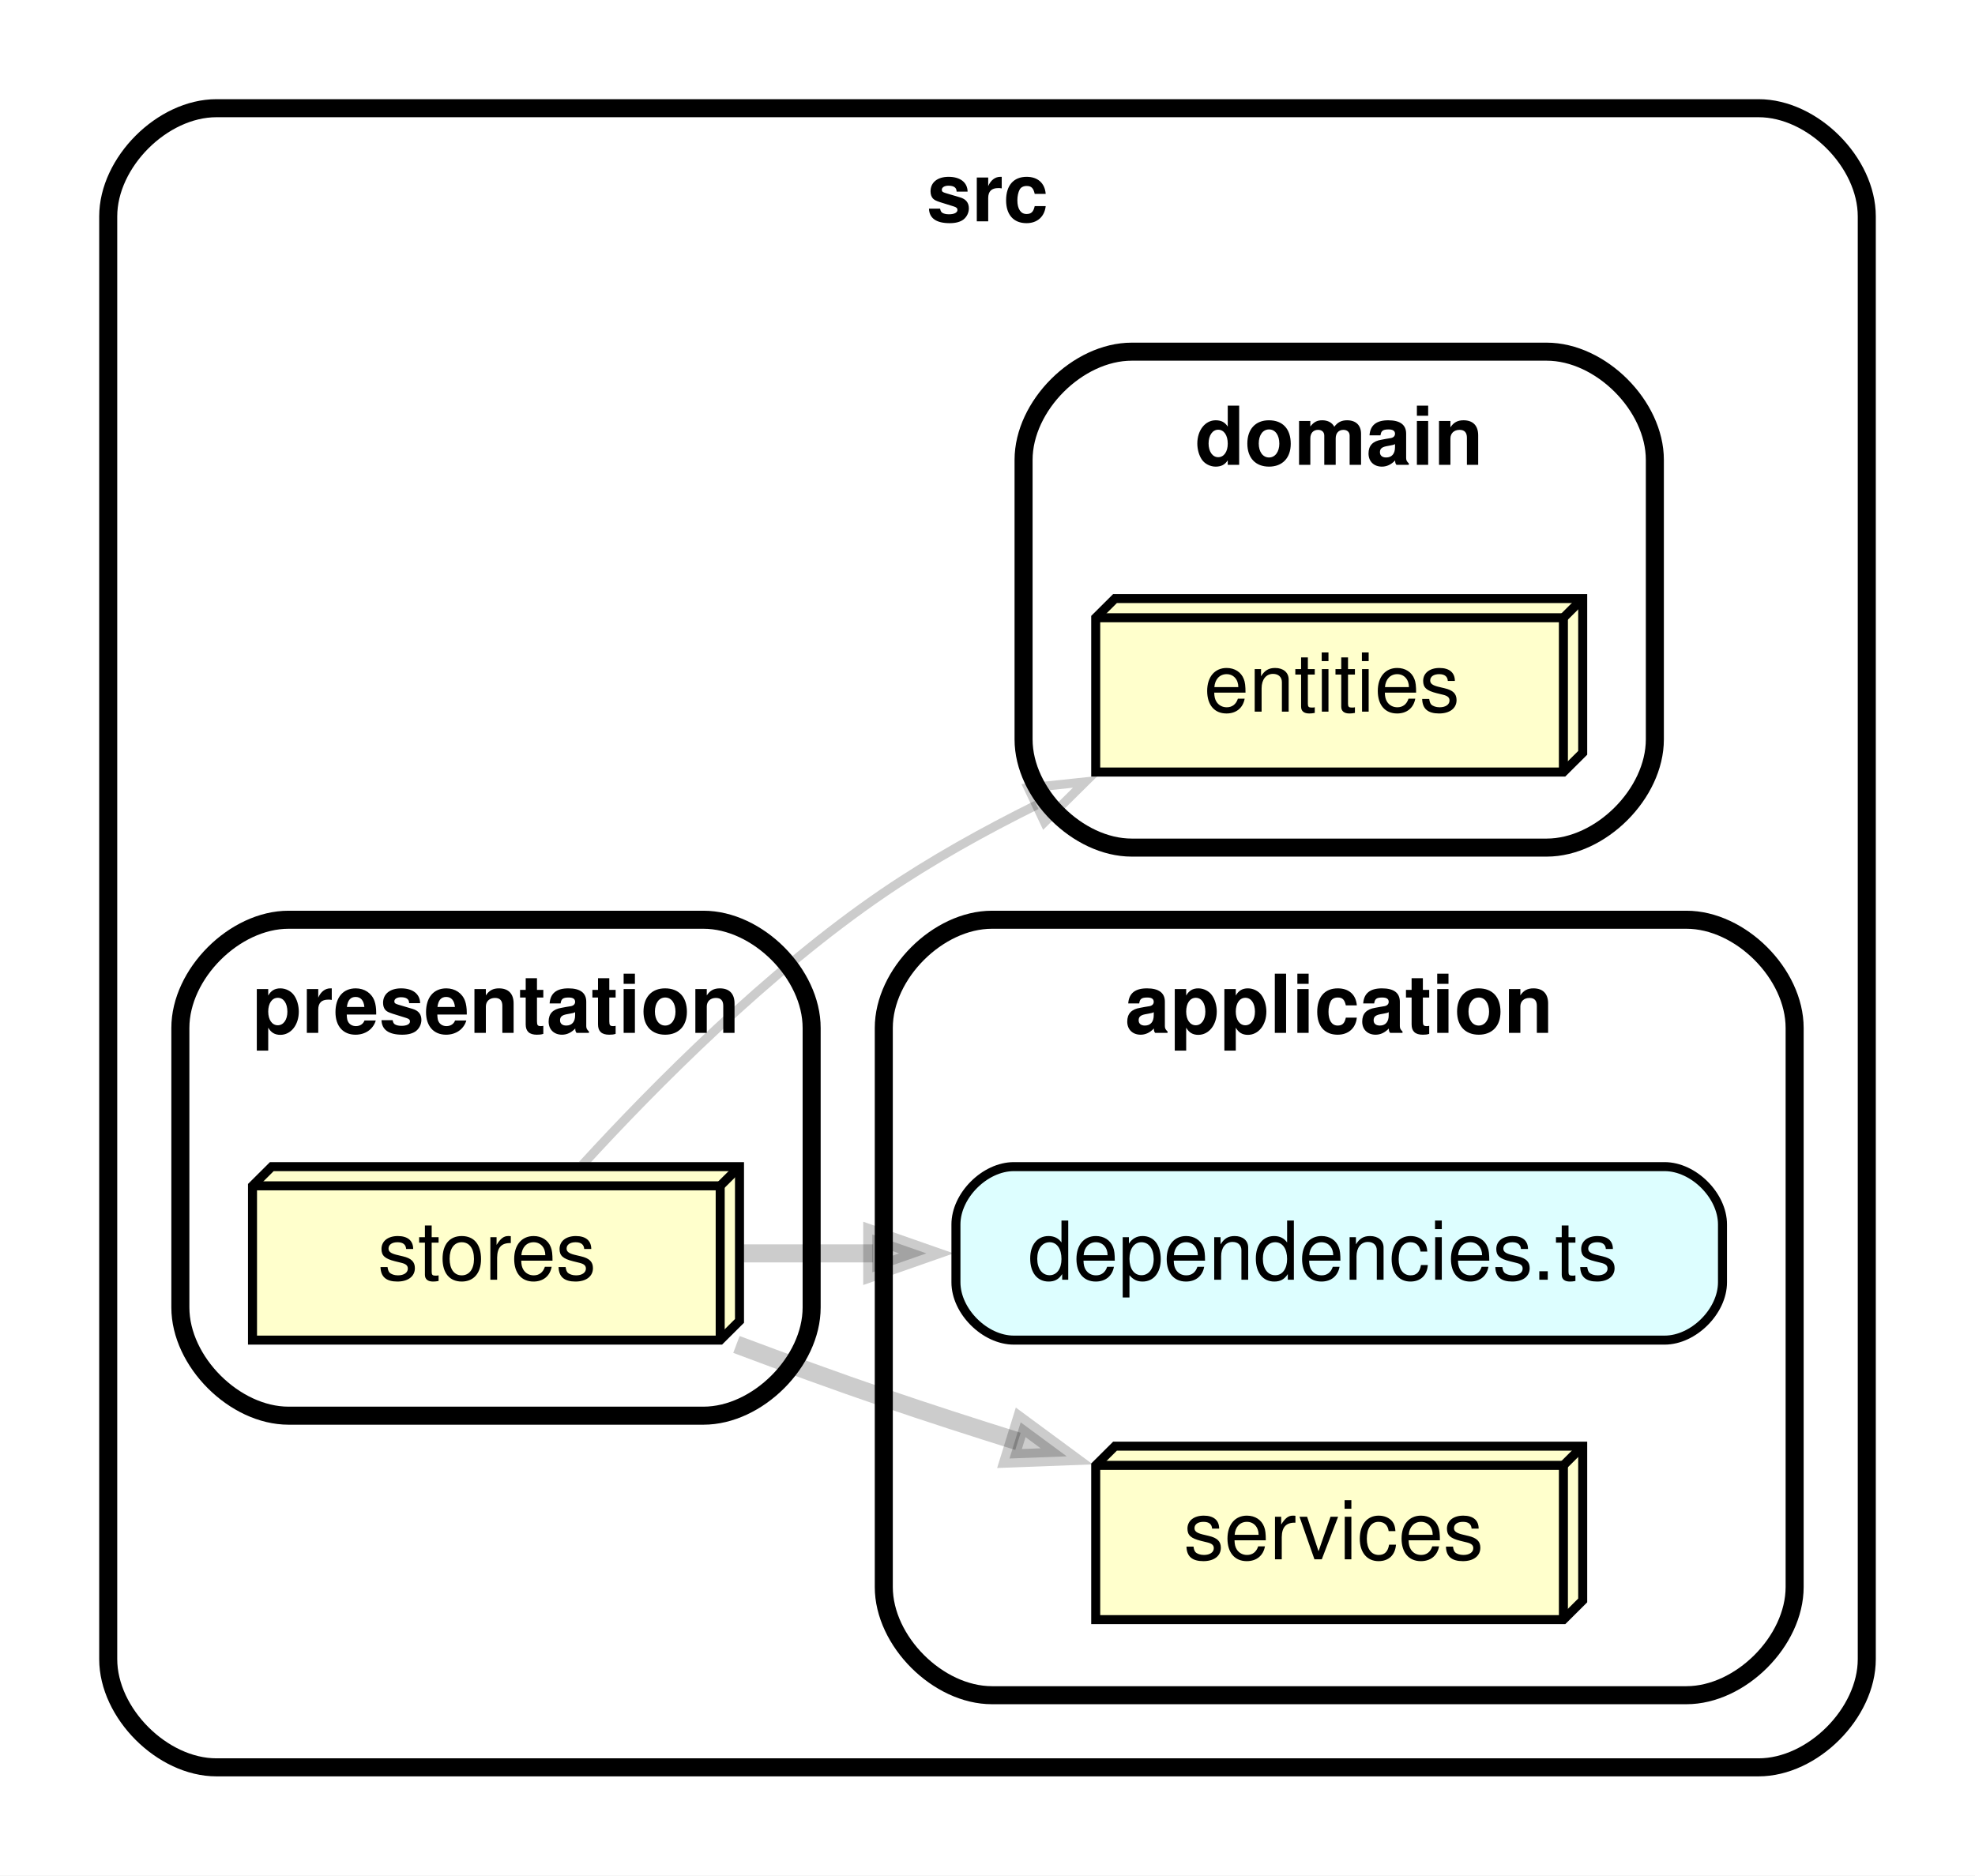
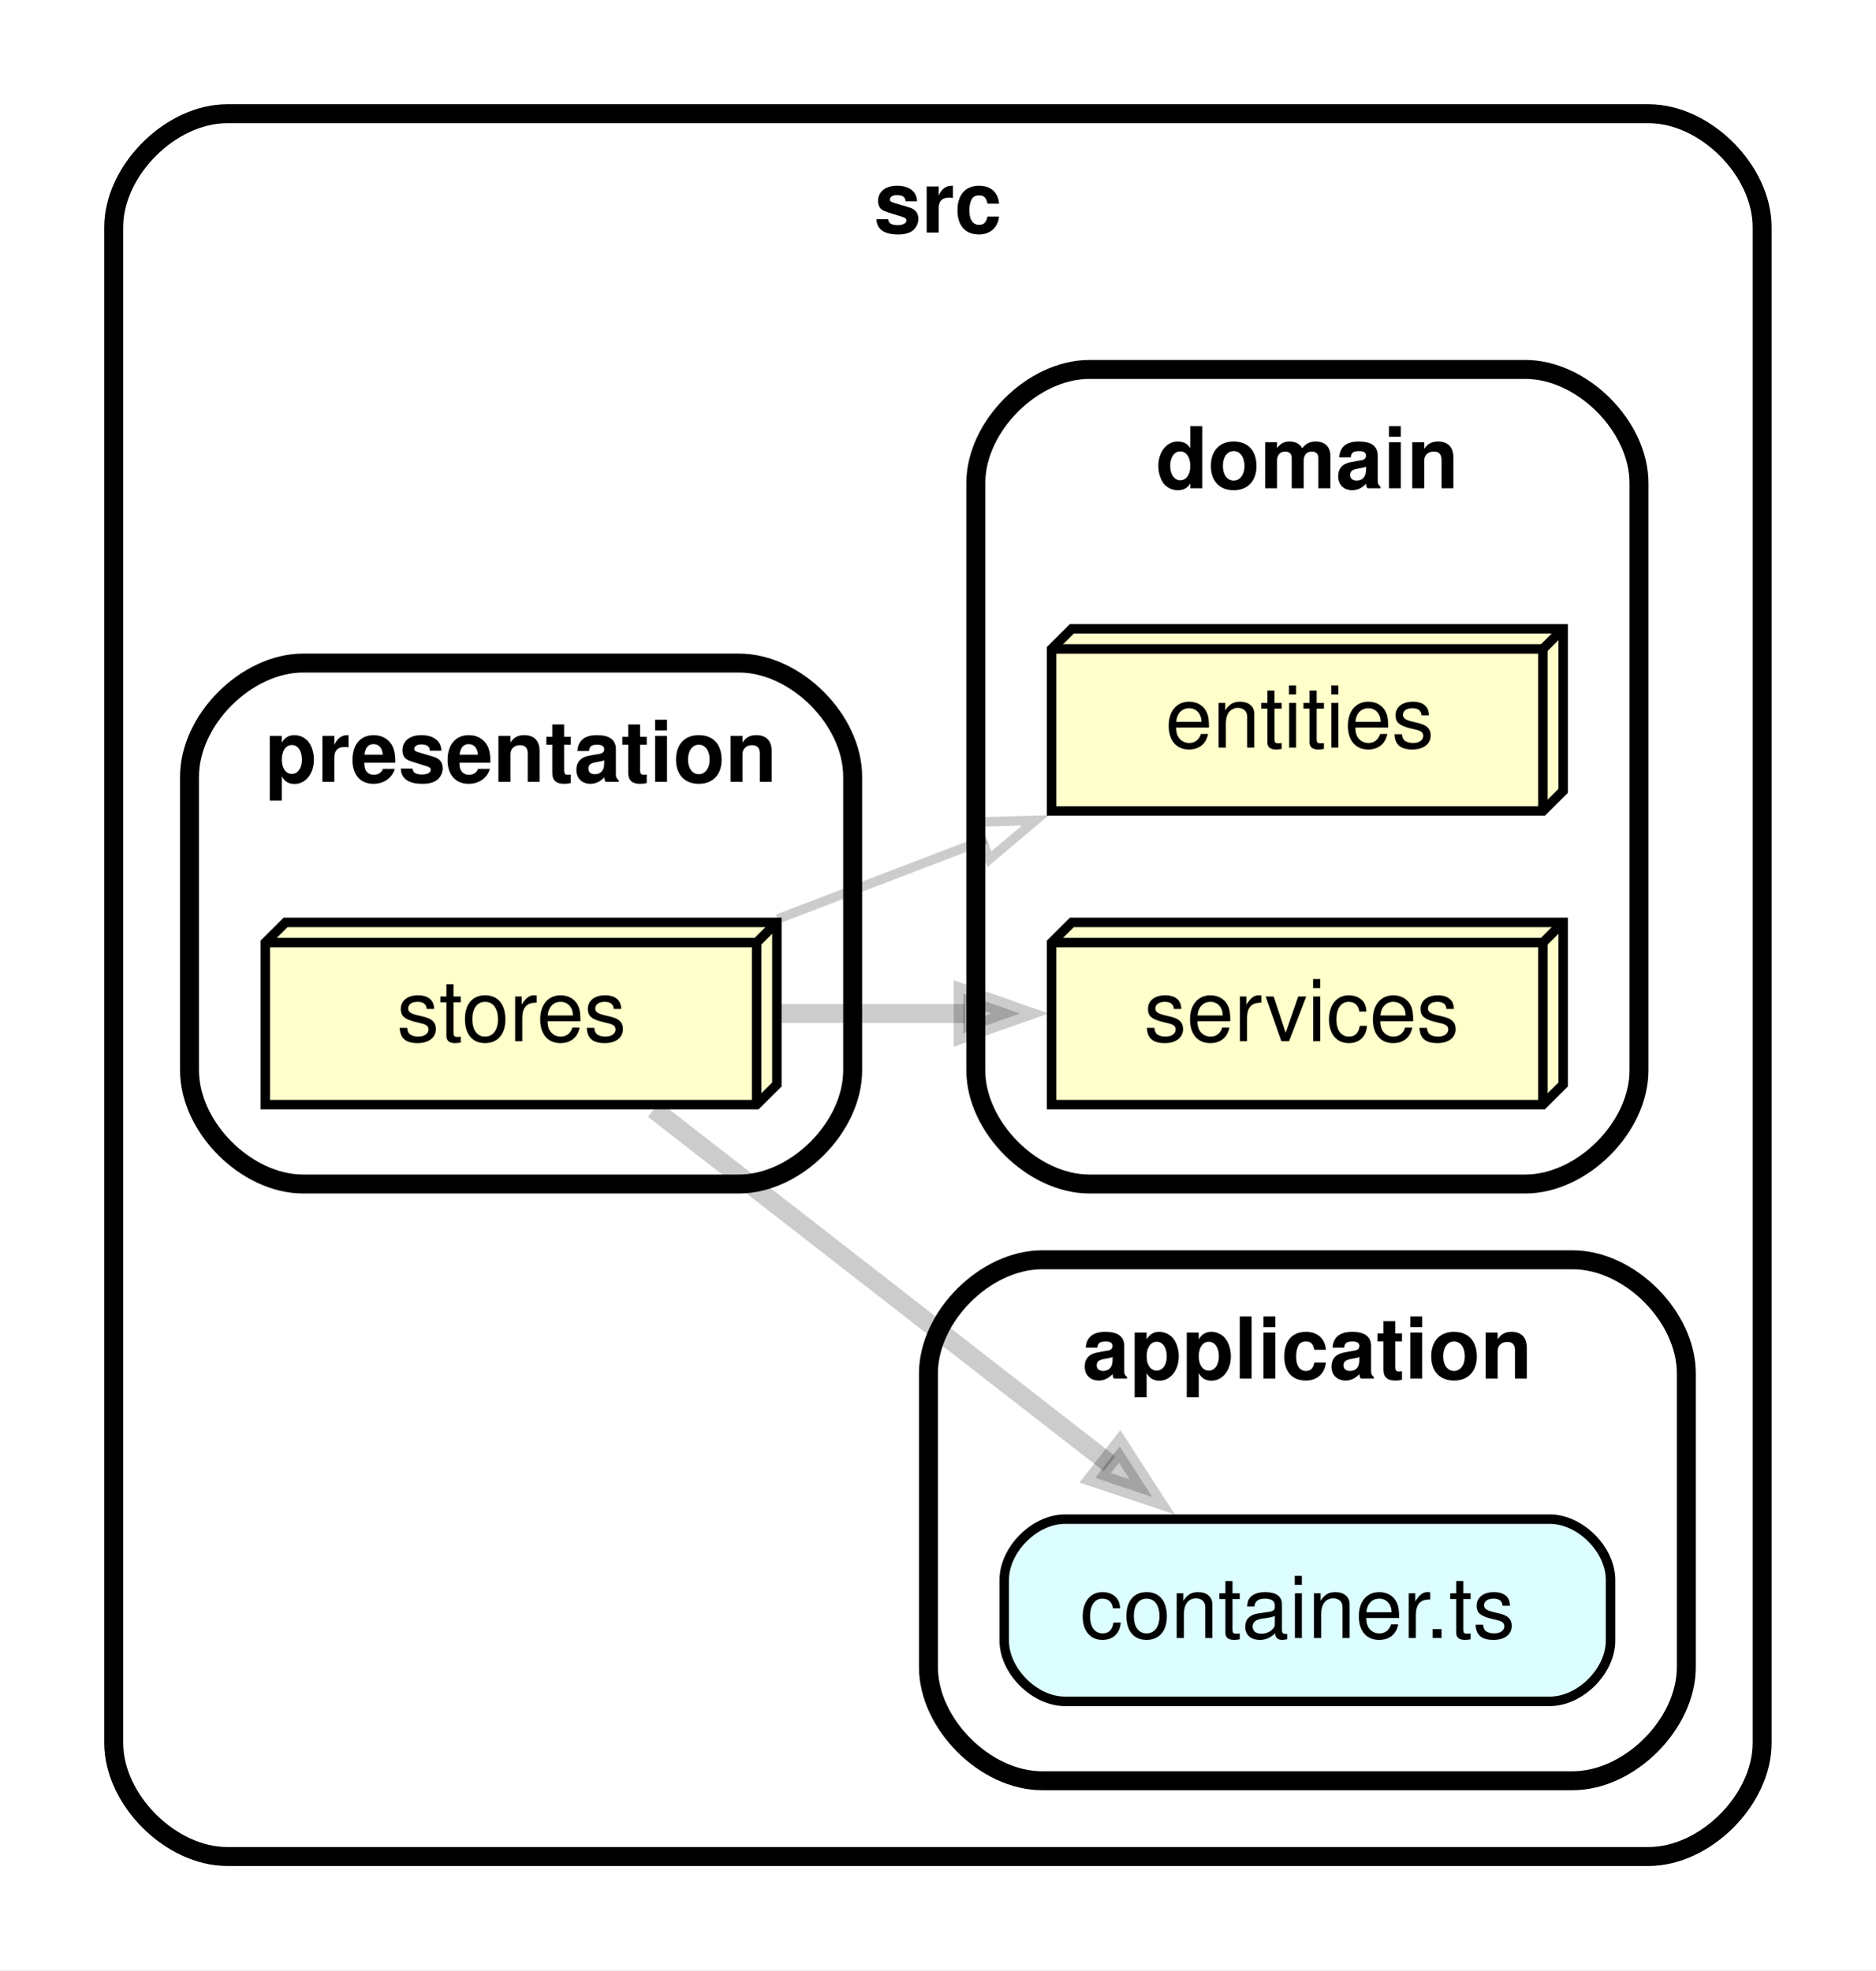
- <svg xmlns="http://www.w3.org/2000/svg" xmlns:xlink="http://www.w3.org/1999/xlink" width="219pt" height="208pt" viewBox="0.00 0.00 219.00 208.00">
+ <svg xmlns="http://www.w3.org/2000/svg" xmlns:xlink="http://www.w3.org/1999/xlink" width="198pt" height="208pt" viewBox="0.00 0.00 198.00 208.00">
  <g id="graph0" class="graph" transform="scale(1 1) rotate(0) translate(4 204)">
-     <polygon fill="white" stroke="none" points="-4,4 -4,-204 215,-204 215,4 -4,4" />
+     <polygon fill="white" stroke="none" points="-4,4 -4,-204 194,-204 194,4 -4,4" />
    <g id="clust1" class="cluster">
-       <path fill="#ffffff" stroke="black" stroke-width="2" d="M20,-8C20,-8 191,-8 191,-8 197,-8 203,-14 203,-20 203,-20 203,-180 203,-180 203,-186 197,-192 191,-192 191,-192 20,-192 20,-192 14,-192 8,-186 8,-180 8,-180 8,-20 8,-20 8,-14 14,-8 20,-8" />
-       <text text-anchor="middle" x="105.5" y="-179.45" font-family="Helvetica,sans-Serif" font-weight="bold" font-size="9.00">src</text>
+       <path fill="#ffffff" stroke="black" stroke-width="2" d="M20,-8C20,-8 170,-8 170,-8 176,-8 182,-14 182,-20 182,-20 182,-180 182,-180 182,-186 176,-192 170,-192 170,-192 20,-192 20,-192 14,-192 8,-186 8,-180 8,-180 8,-20 8,-20 8,-14 14,-8 20,-8" />
+       <text text-anchor="middle" x="95" y="-179.45" font-family="Helvetica,sans-Serif" font-weight="bold" font-size="9.00">src</text>
+     </g>
+     <g id="clust2" class="cluster">
+       <path fill="#ffffff" stroke="black" stroke-width="2" d="M106,-16C106,-16 162,-16 162,-16 168,-16 174,-22 174,-28 174,-28 174,-59 174,-59 174,-65 168,-71 162,-71 162,-71 106,-71 106,-71 100,-71 94,-65 94,-59 94,-59 94,-28 94,-28 94,-22 100,-16 106,-16" />
+       <text text-anchor="middle" x="134" y="-58.45" font-family="Helvetica,sans-Serif" font-weight="bold" font-size="9.00">application</text>
    </g>
    <g id="clust3" class="cluster">
-       <path fill="#ffffff" stroke="black" stroke-width="2" d="M121.5,-110C121.5,-110 167.5,-110 167.5,-110 173.5,-110 179.5,-116 179.5,-122 179.5,-122 179.5,-153 179.5,-153 179.5,-159 173.5,-165 167.5,-165 167.5,-165 121.5,-165 121.5,-165 115.5,-165 109.5,-159 109.5,-153 109.5,-153 109.5,-122 109.5,-122 109.5,-116 115.5,-110 121.5,-110" />
-       <text text-anchor="middle" x="144.5" y="-152.45" font-family="Helvetica,sans-Serif" font-weight="bold" font-size="9.00">domain</text>
-     </g>
-     <g id="clust2" class="cluster">
-       <path fill="#ffffff" stroke="black" stroke-width="2" d="M106,-16C106,-16 183,-16 183,-16 189,-16 195,-22 195,-28 195,-28 195,-90 195,-90 195,-96 189,-102 183,-102 183,-102 106,-102 106,-102 100,-102 94,-96 94,-90 94,-90 94,-28 94,-28 94,-22 100,-16 106,-16" />
-       <text text-anchor="middle" x="144.5" y="-89.45" font-family="Helvetica,sans-Serif" font-weight="bold" font-size="9.00">application</text>
+       <path fill="#ffffff" stroke="black" stroke-width="2" d="M111,-79C111,-79 157,-79 157,-79 163,-79 169,-85 169,-91 169,-91 169,-153 169,-153 169,-159 163,-165 157,-165 157,-165 111,-165 111,-165 105,-165 99,-159 99,-153 99,-153 99,-91 99,-91 99,-85 105,-79 111,-79" />
+       <text text-anchor="middle" x="134" y="-152.45" font-family="Helvetica,sans-Serif" font-weight="bold" font-size="9.00">domain</text>
    </g>
    <g id="clust4" class="cluster">
-       <path fill="#ffffff" stroke="black" stroke-width="2" d="M28,-47C28,-47 74,-47 74,-47 80,-47 86,-53 86,-59 86,-59 86,-90 86,-90 86,-96 80,-102 74,-102 74,-102 28,-102 28,-102 22,-102 16,-96 16,-90 16,-90 16,-59 16,-59 16,-53 22,-47 28,-47" />
-       <text text-anchor="middle" x="51" y="-89.45" font-family="Helvetica,sans-Serif" font-weight="bold" font-size="9.00">presentation</text>
+       <path fill="#ffffff" stroke="black" stroke-width="2" d="M28,-79C28,-79 74,-79 74,-79 80,-79 86,-85 86,-91 86,-91 86,-122 86,-122 86,-128 80,-134 74,-134 74,-134 28,-134 28,-134 22,-134 16,-128 16,-122 16,-122 16,-91 16,-91 16,-85 22,-79 28,-79" />
+       <text text-anchor="middle" x="51" y="-121.45" font-family="Helvetica,sans-Serif" font-weight="bold" font-size="9.00">presentation</text>
    </g>
    <g id="node1" class="node">
      <g id="a_node1">
-         <a xlink:href="src/application/dependencies.ts" xlink:title="dependencies.ts">
-           <path fill="#ddfeff" stroke="black" d="M180.58,-74.62C180.58,-74.62 108.42,-74.62 108.42,-74.62 105.21,-74.62 102,-71.42 102,-68.21 102,-68.21 102,-61.79 102,-61.79 102,-58.58 105.21,-55.38 108.42,-55.38 108.42,-55.38 180.58,-55.38 180.58,-55.38 183.79,-55.38 187,-58.58 187,-61.79 187,-61.79 187,-68.21 187,-68.21 187,-71.42 183.79,-74.62 180.58,-74.62" />
-           <text text-anchor="start" x="110" y="-62.08" font-family="Helvetica,sans-Serif" font-size="9.00">dependencies.ts</text>
+         <a xlink:href="src/application/container.ts" xlink:title="container.ts">
+           <path fill="#ddfeff" stroke="black" d="M159.58,-43.62C159.58,-43.62 108.42,-43.62 108.42,-43.62 105.21,-43.62 102,-40.42 102,-37.21 102,-37.21 102,-30.79 102,-30.79 102,-27.58 105.21,-24.38 108.42,-24.38 108.42,-24.38 159.58,-24.38 159.58,-24.38 162.79,-24.38 166,-27.58 166,-30.79 166,-30.79 166,-37.21 166,-37.21 166,-40.42 162.79,-43.62 159.58,-43.62" />
+           <text text-anchor="start" x="110" y="-31.07" font-family="Helvetica,sans-Serif" font-size="9.00">container.ts</text>
        </a>
      </g>
    </g>
    <g id="node2" class="node">
      <g id="a_node2">
-         <a xlink:href="src/application/services" xlink:title="services">
-           <polygon fill="#ffffcc" stroke="black" points="171.5,-43.62 119.64,-43.62 117.5,-41.49 117.5,-24.38 169.36,-24.38 171.5,-26.51 171.5,-43.62" />
-           <polyline fill="none" stroke="black" points="169.36,-41.49 117.5,-41.49" />
-           <polyline fill="none" stroke="black" points="169.36,-41.49 169.36,-24.38" />
-           <polyline fill="none" stroke="black" points="169.36,-41.49 171.5,-43.62" />
-           <text text-anchor="start" x="127.25" y="-31.07" font-family="Helvetica,sans-Serif" font-size="9.00">services</text>
+         <a xlink:href="src/domain/entities" xlink:title="entities">
+           <polygon fill="#ffffcc" stroke="black" points="161,-137.62 109.14,-137.62 107,-135.49 107,-118.38 158.86,-118.38 161,-120.51 161,-137.62" />
+           <polyline fill="none" stroke="black" points="158.86,-135.49 107,-135.49" />
+           <polyline fill="none" stroke="black" points="158.86,-135.49 158.86,-118.38" />
+           <polyline fill="none" stroke="black" points="158.86,-135.49 161,-137.62" />
+           <text text-anchor="start" x="119" y="-125.08" font-family="Helvetica,sans-Serif" font-size="9.00">entities</text>
        </a>
      </g>
    </g>
    <g id="node3" class="node">
      <g id="a_node3">
-         <a xlink:href="src/domain/entities" xlink:title="entities">
-           <polygon fill="#ffffcc" stroke="black" points="171.5,-137.62 119.64,-137.62 117.5,-135.49 117.5,-118.38 169.36,-118.38 171.5,-120.51 171.5,-137.62" />
-           <polyline fill="none" stroke="black" points="169.36,-135.49 117.5,-135.49" />
-           <polyline fill="none" stroke="black" points="169.36,-135.49 169.36,-118.38" />
-           <polyline fill="none" stroke="black" points="169.36,-135.49 171.5,-137.62" />
-           <text text-anchor="start" x="129.5" y="-125.08" font-family="Helvetica,sans-Serif" font-size="9.00">entities</text>
+         <a xlink:href="src/domain/services" xlink:title="services">
+           <polygon fill="#ffffcc" stroke="black" points="161,-106.62 109.14,-106.62 107,-104.49 107,-87.38 158.86,-87.38 161,-89.51 161,-106.62" />
+           <polyline fill="none" stroke="black" points="158.86,-104.49 107,-104.49" />
+           <polyline fill="none" stroke="black" points="158.86,-104.49 158.86,-87.38" />
+           <polyline fill="none" stroke="black" points="158.86,-104.49 161,-106.62" />
+           <text text-anchor="start" x="116.75" y="-94.08" font-family="Helvetica,sans-Serif" font-size="9.00">services</text>
        </a>
      </g>
    </g>
    <g id="node4" class="node">
      <g id="a_node4">
        <a xlink:href="src/presentation/stores" xlink:title="stores">
-           <polygon fill="#ffffcc" stroke="black" points="78,-74.62 26.14,-74.62 24,-72.49 24,-55.38 75.86,-55.38 78,-57.51 78,-74.62" />
-           <polyline fill="none" stroke="black" points="75.86,-72.49 24,-72.49" />
-           <polyline fill="none" stroke="black" points="75.86,-72.49 75.86,-55.38" />
-           <polyline fill="none" stroke="black" points="75.86,-72.49 78,-74.62" />
-           <text text-anchor="start" x="37.88" y="-62.08" font-family="Helvetica,sans-Serif" font-size="9.00">stores</text>
+           <polygon fill="#ffffcc" stroke="black" points="78,-106.62 26.14,-106.62 24,-104.49 24,-87.38 75.86,-87.38 78,-89.51 78,-106.62" />
+           <polyline fill="none" stroke="black" points="75.86,-104.49 24,-104.49" />
+           <polyline fill="none" stroke="black" points="75.86,-104.49 75.86,-87.38" />
+           <polyline fill="none" stroke="black" points="75.86,-104.49 78,-106.62" />
+           <text text-anchor="start" x="37.88" y="-94.08" font-family="Helvetica,sans-Serif" font-size="9.00">stores</text>
        </a>
      </g>
    </g>
    <g id="edge1" class="edge">
-       <path fill="none" stroke="#000000" stroke-width="2" stroke-opacity="0.2" d="M78.47,-65C83.02,-65 87.88,-65 92.82,-65" />
-       <polygon fill="#000000" fill-opacity="0.2" stroke="#000000" stroke-width="2" stroke-opacity="0.2" points="92.72,-67.1 98.72,-65 92.72,-62.9 92.72,-67.1" />
+       <path fill="none" stroke="#000000" stroke-width="2" stroke-opacity="0.2" d="M65.01,-86.88C78,-76.77 98.14,-61.12 113.13,-49.46" />
+       <polygon fill="#000000" fill-opacity="0.2" stroke="#000000" stroke-width="2" stroke-opacity="0.2" points="114.18,-51.3 117.63,-45.96 111.6,-47.98 114.18,-51.3" />
    </g>
    <g id="edge2" class="edge">
-       <path fill="none" stroke="#000000" stroke-width="2" stroke-opacity="0.2" d="M77.66,-54.9C83.04,-52.88 88.68,-50.82 94,-49 98.79,-47.36 103.87,-45.72 108.88,-44.15" />
-       <polygon fill="#000000" fill-opacity="0.2" stroke="#000000" stroke-width="2" stroke-opacity="0.2" points="109.18,-46.26 114.29,-42.49 107.94,-42.25 109.18,-46.26" />
+       <path fill="none" stroke="#000000" stroke-opacity="0.2" d="M78.07,-106.98C85.09,-109.66 92.76,-112.6 100.09,-115.4" />
+       <polygon fill="none" stroke="#000000" stroke-opacity="0.2" points="98.93,-117.21 105.28,-117.39 100.43,-113.29 98.93,-117.21" />
    </g>
    <g id="edge3" class="edge">
-       <path fill="none" stroke="#000000" stroke-opacity="0.2" d="M60.59,-74.83C68.59,-83.57 81.18,-96.27 94,-105 99.24,-108.57 105.11,-111.84 110.94,-114.73" />
-       <polygon fill="none" stroke="#000000" stroke-opacity="0.2" points="110.02,-116.62 116.34,-117.29 111.82,-112.82 110.02,-116.62" />
+       <path fill="none" stroke="#000000" stroke-width="2" stroke-opacity="0.2" d="M78.07,-97C84.37,-97 91.2,-97 97.84,-97" />
+       <polygon fill="#000000" fill-opacity="0.2" stroke="#000000" stroke-width="2" stroke-opacity="0.2" points="97.67,-99.1 103.67,-97 97.67,-94.9 97.67,-99.1" />
    </g>
  </g>
</svg>
